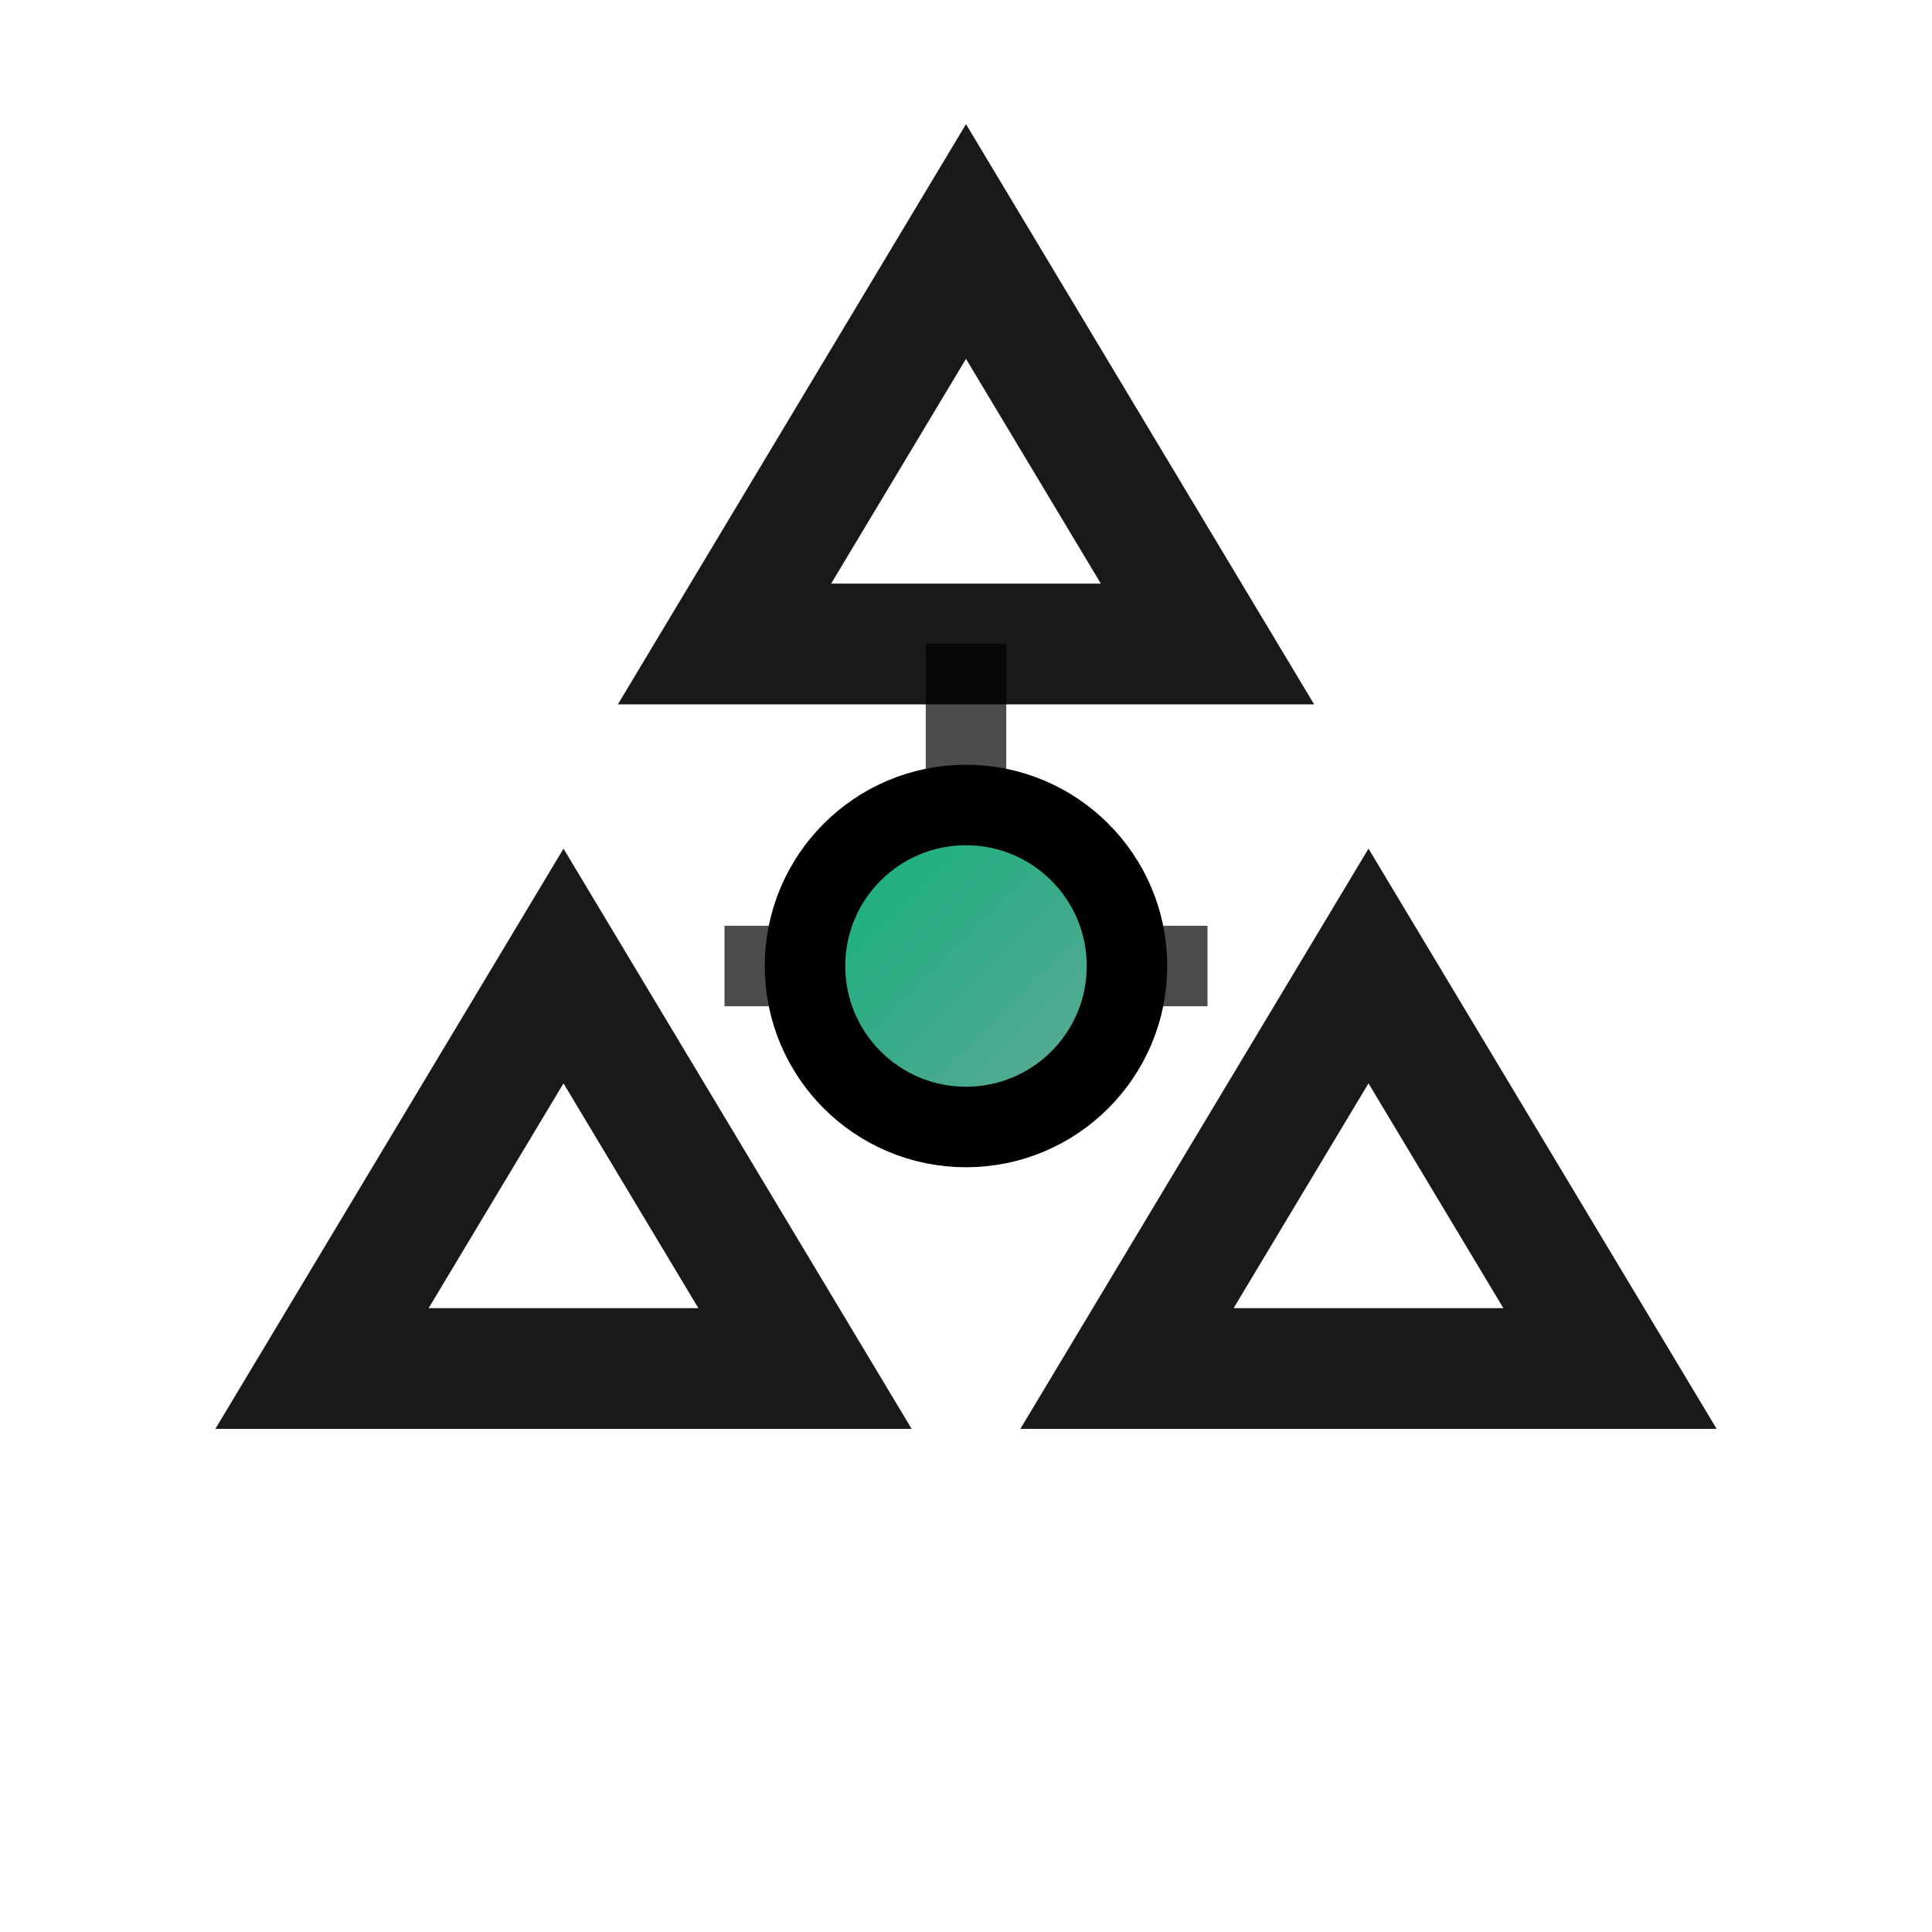
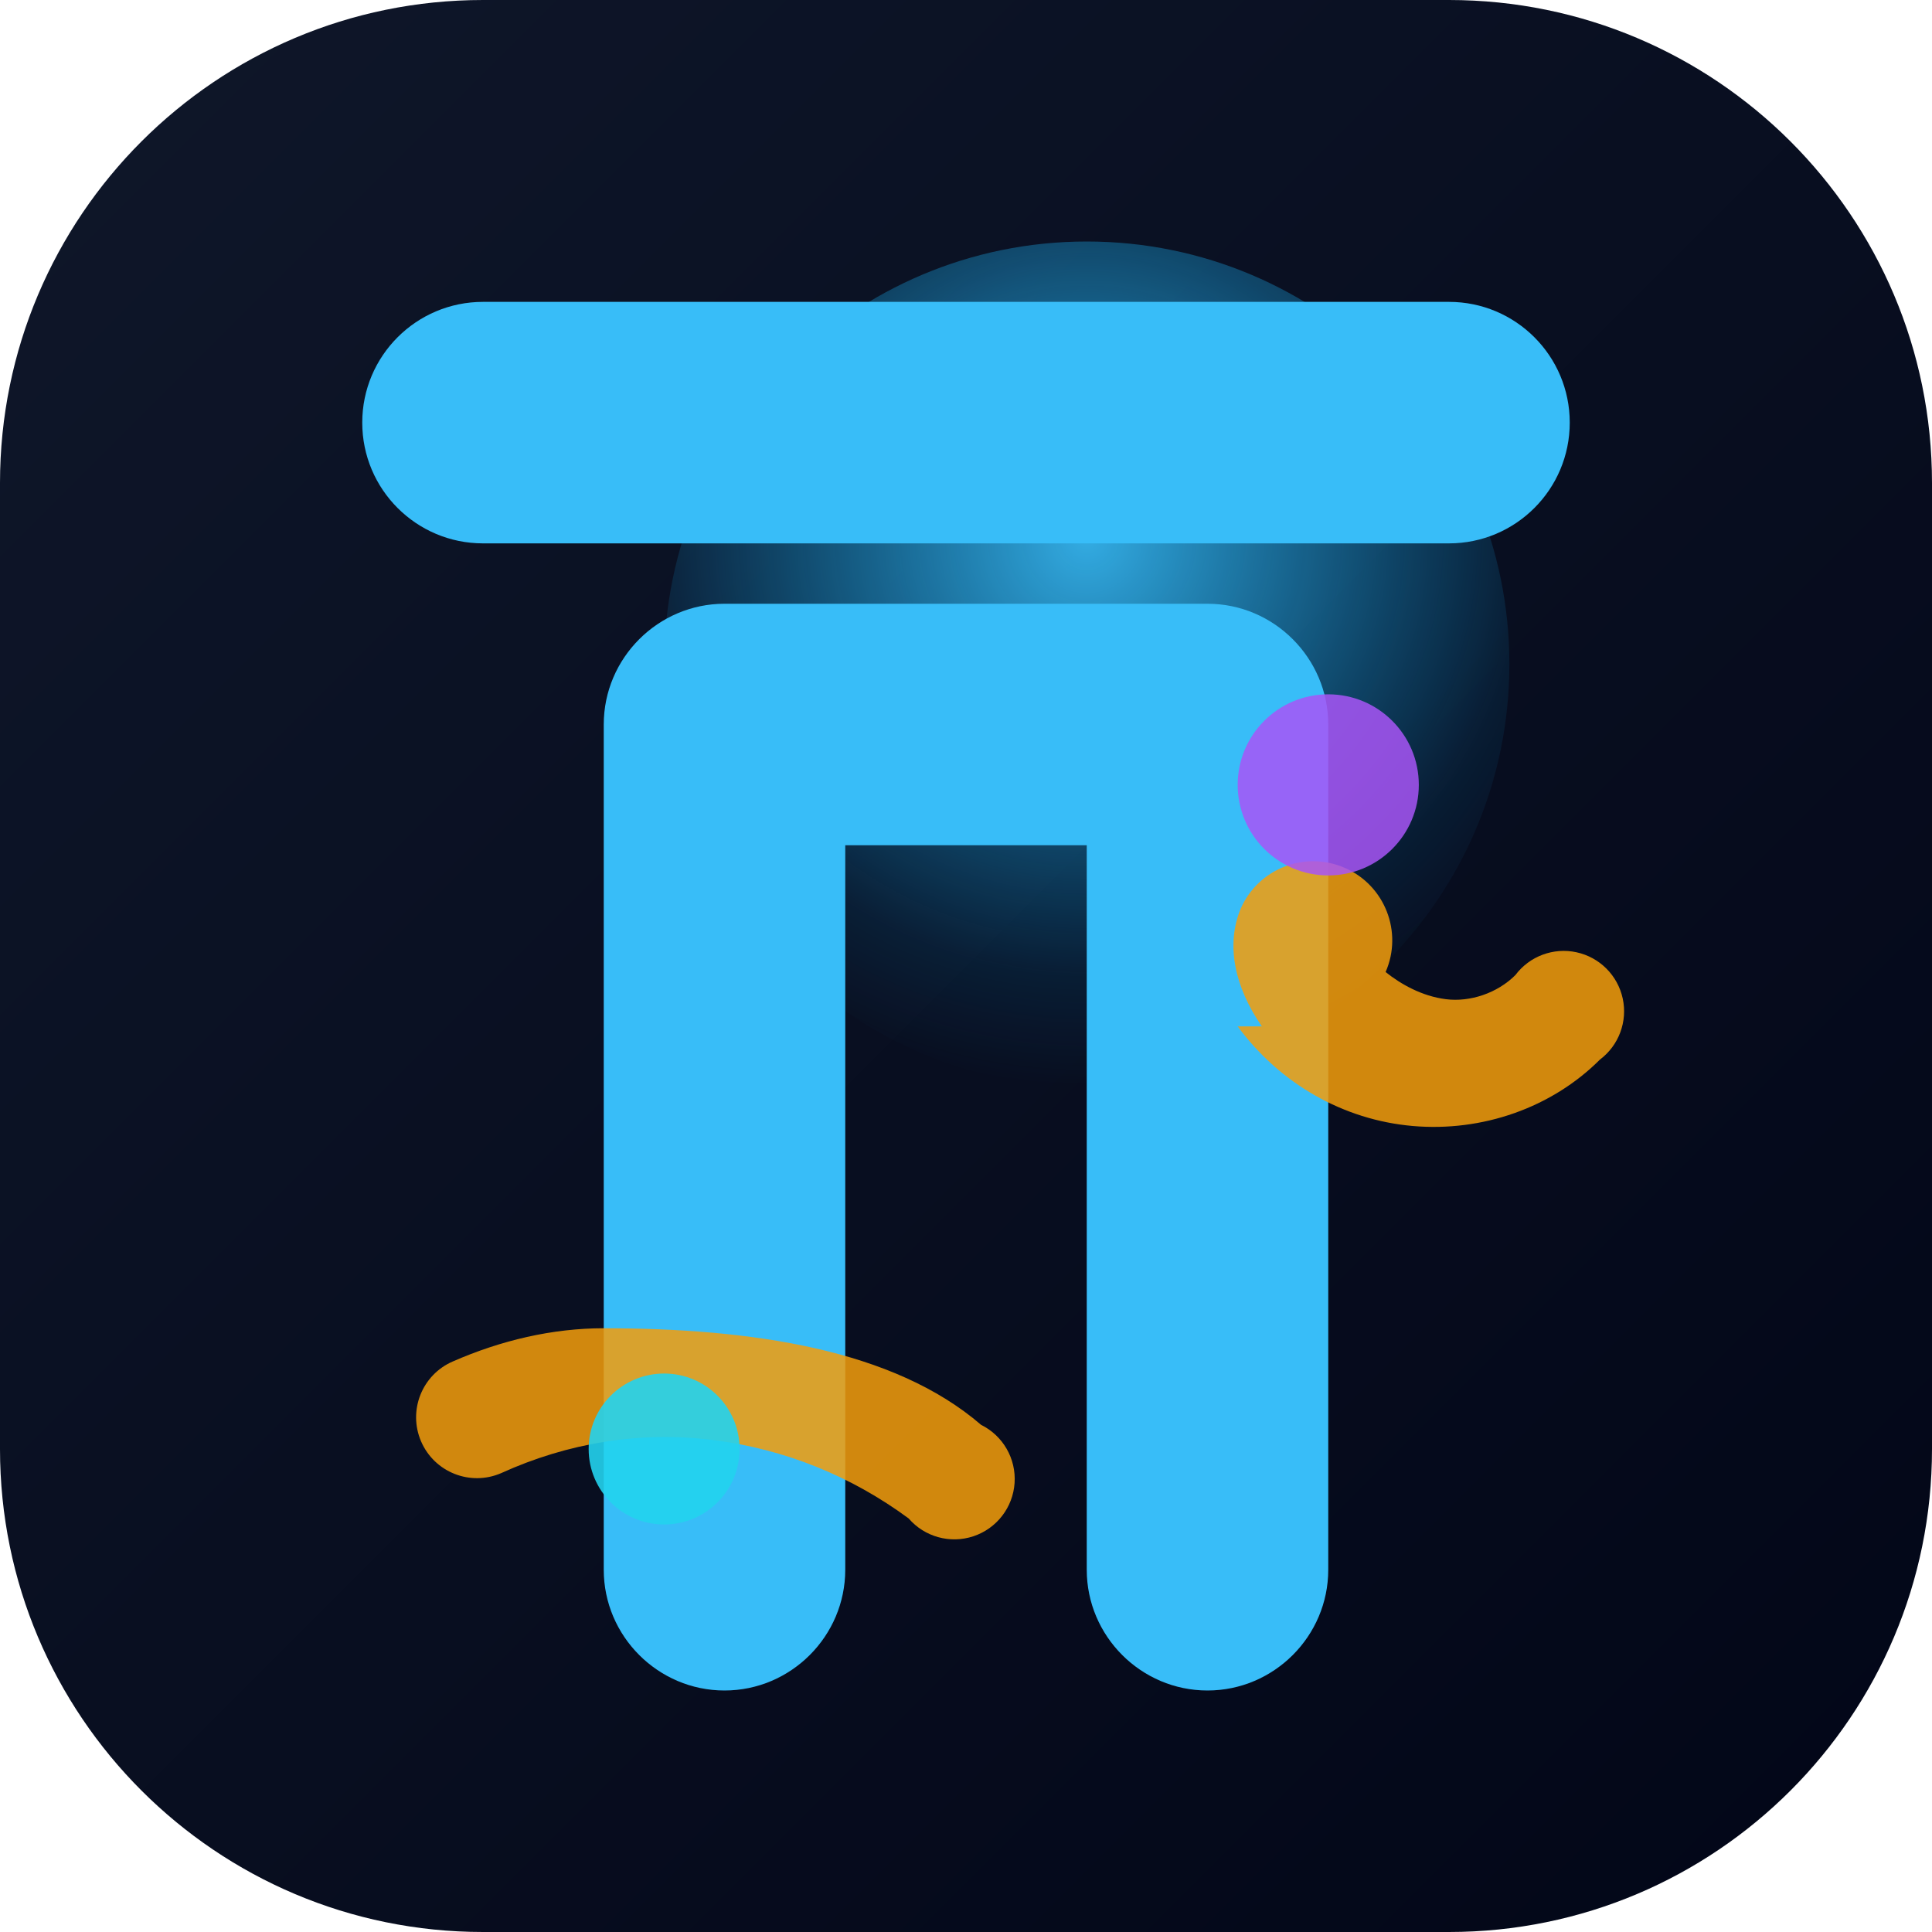
- <svg xmlns="http://www.w3.org/2000/svg" width="24" height="24" viewBox="0 0 24 24">
+ <svg xmlns="http://www.w3.org/2000/svg" viewBox="0 0 64 64" role="img" aria-labelledby="title desc">
  <defs>
-     <linearGradient id="matrixGradient" x1="0%" y1="0%" x2="100%" y2="100%">
-       <stop offset="0%" stop-color="#10B981" stop-opacity="1" />
-       <stop offset="50%" stop-color="#059669" stop-opacity="0.8" />
-       <stop offset="100%" stop-color="#047857" stop-opacity="0.6" />
+     <linearGradient id="trinityGradient" x1="0%" y1="0%" x2="100%" y2="100%">
+       <stop offset="0%" stop-color="#0f172a" />
+       <stop offset="100%" stop-color="#020617" />
    </linearGradient>
+     <radialGradient id="pulse" cx="50%" cy="35%" r="65%">
+       <stop offset="0%" stop-color="#38bdf8" stop-opacity="0.9" />
+       <stop offset="80%" stop-color="#0ea5e9" stop-opacity="0.1" />
+       <stop offset="100%" stop-color="#0ea5e9" stop-opacity="0" />
+     </radialGradient>
  </defs>
-   <g fill="url(#matrixGradient)" stroke="currentColor">
-     <polygon points="12,3 15,8 9,8" fill="none" stroke-width="1.5" opacity="0.9" />
-     <polygon points="7,12 10,17 4,17" fill="none" stroke-width="1.5" opacity="0.9" />
-     <polygon points="17,12 20,17 14,17" fill="none" stroke-width="1.5" opacity="0.9" />
-     <circle cx="12" cy="12" r="2" opacity="1" />
-     <line x1="12" y1="8" x2="12" y2="10" stroke-width="1" opacity="0.7" />
-     <line x1="9" y1="12" x2="10" y2="12" stroke-width="1" opacity="0.7" />
-     <line x1="14" y1="12" x2="15" y2="12" stroke-width="1" opacity="0.7" />
-   </g>
+   <rect width="64" height="64" rx="16" fill="url(#trinityGradient)" />
+   <circle cx="36" cy="22" r="14" fill="url(#pulse)" />
+   <path d="M16 18h32a4 4 0 0 0 0-8H16a4 4 0 0 0 0 8zm12 34V28h8v24c0 2.2 1.8 4 4 4s4-1.8 4-4V24c0-2.2-1.8-4-4-4H24c-2.2 0-4 1.8-4 4v28c0 2.2 1.8 4 4 4s4-1.8 4-4z" fill="#38bdf8" />
+   <path d="M20 44c-1.7 0-3.4.4-5 1.1a2 2 0 1 0 1.6 3.7c2.2-1 4.6-1.4 7-1.1 2.4.3 4.6 1.2 6.5 2.6a2 2 0 1 0 2.4-3.1C29.6 44.7 24.9 44 20 44zm21-10c1.4 1.9 3.5 3.1 5.8 3.3 2.3.2 4.6-.6 6.2-2.2a2 2 0 1 0-2.8-2.8c-.6.6-1.5.9-2.3.8-.8-.1-1.5-.5-2-.9a2 2 0 1 0-4.8-2.1c-.5 1.2-.2 2.6.7 3.9z" fill="#f59e0b" opacity="0.85" />
+   <circle cx="44" cy="26" r="3" fill="#a855f7" opacity="0.85" />
+   <circle cx="22" cy="48" r="2.5" fill="#22d3ee" opacity="0.9" />
</svg>
